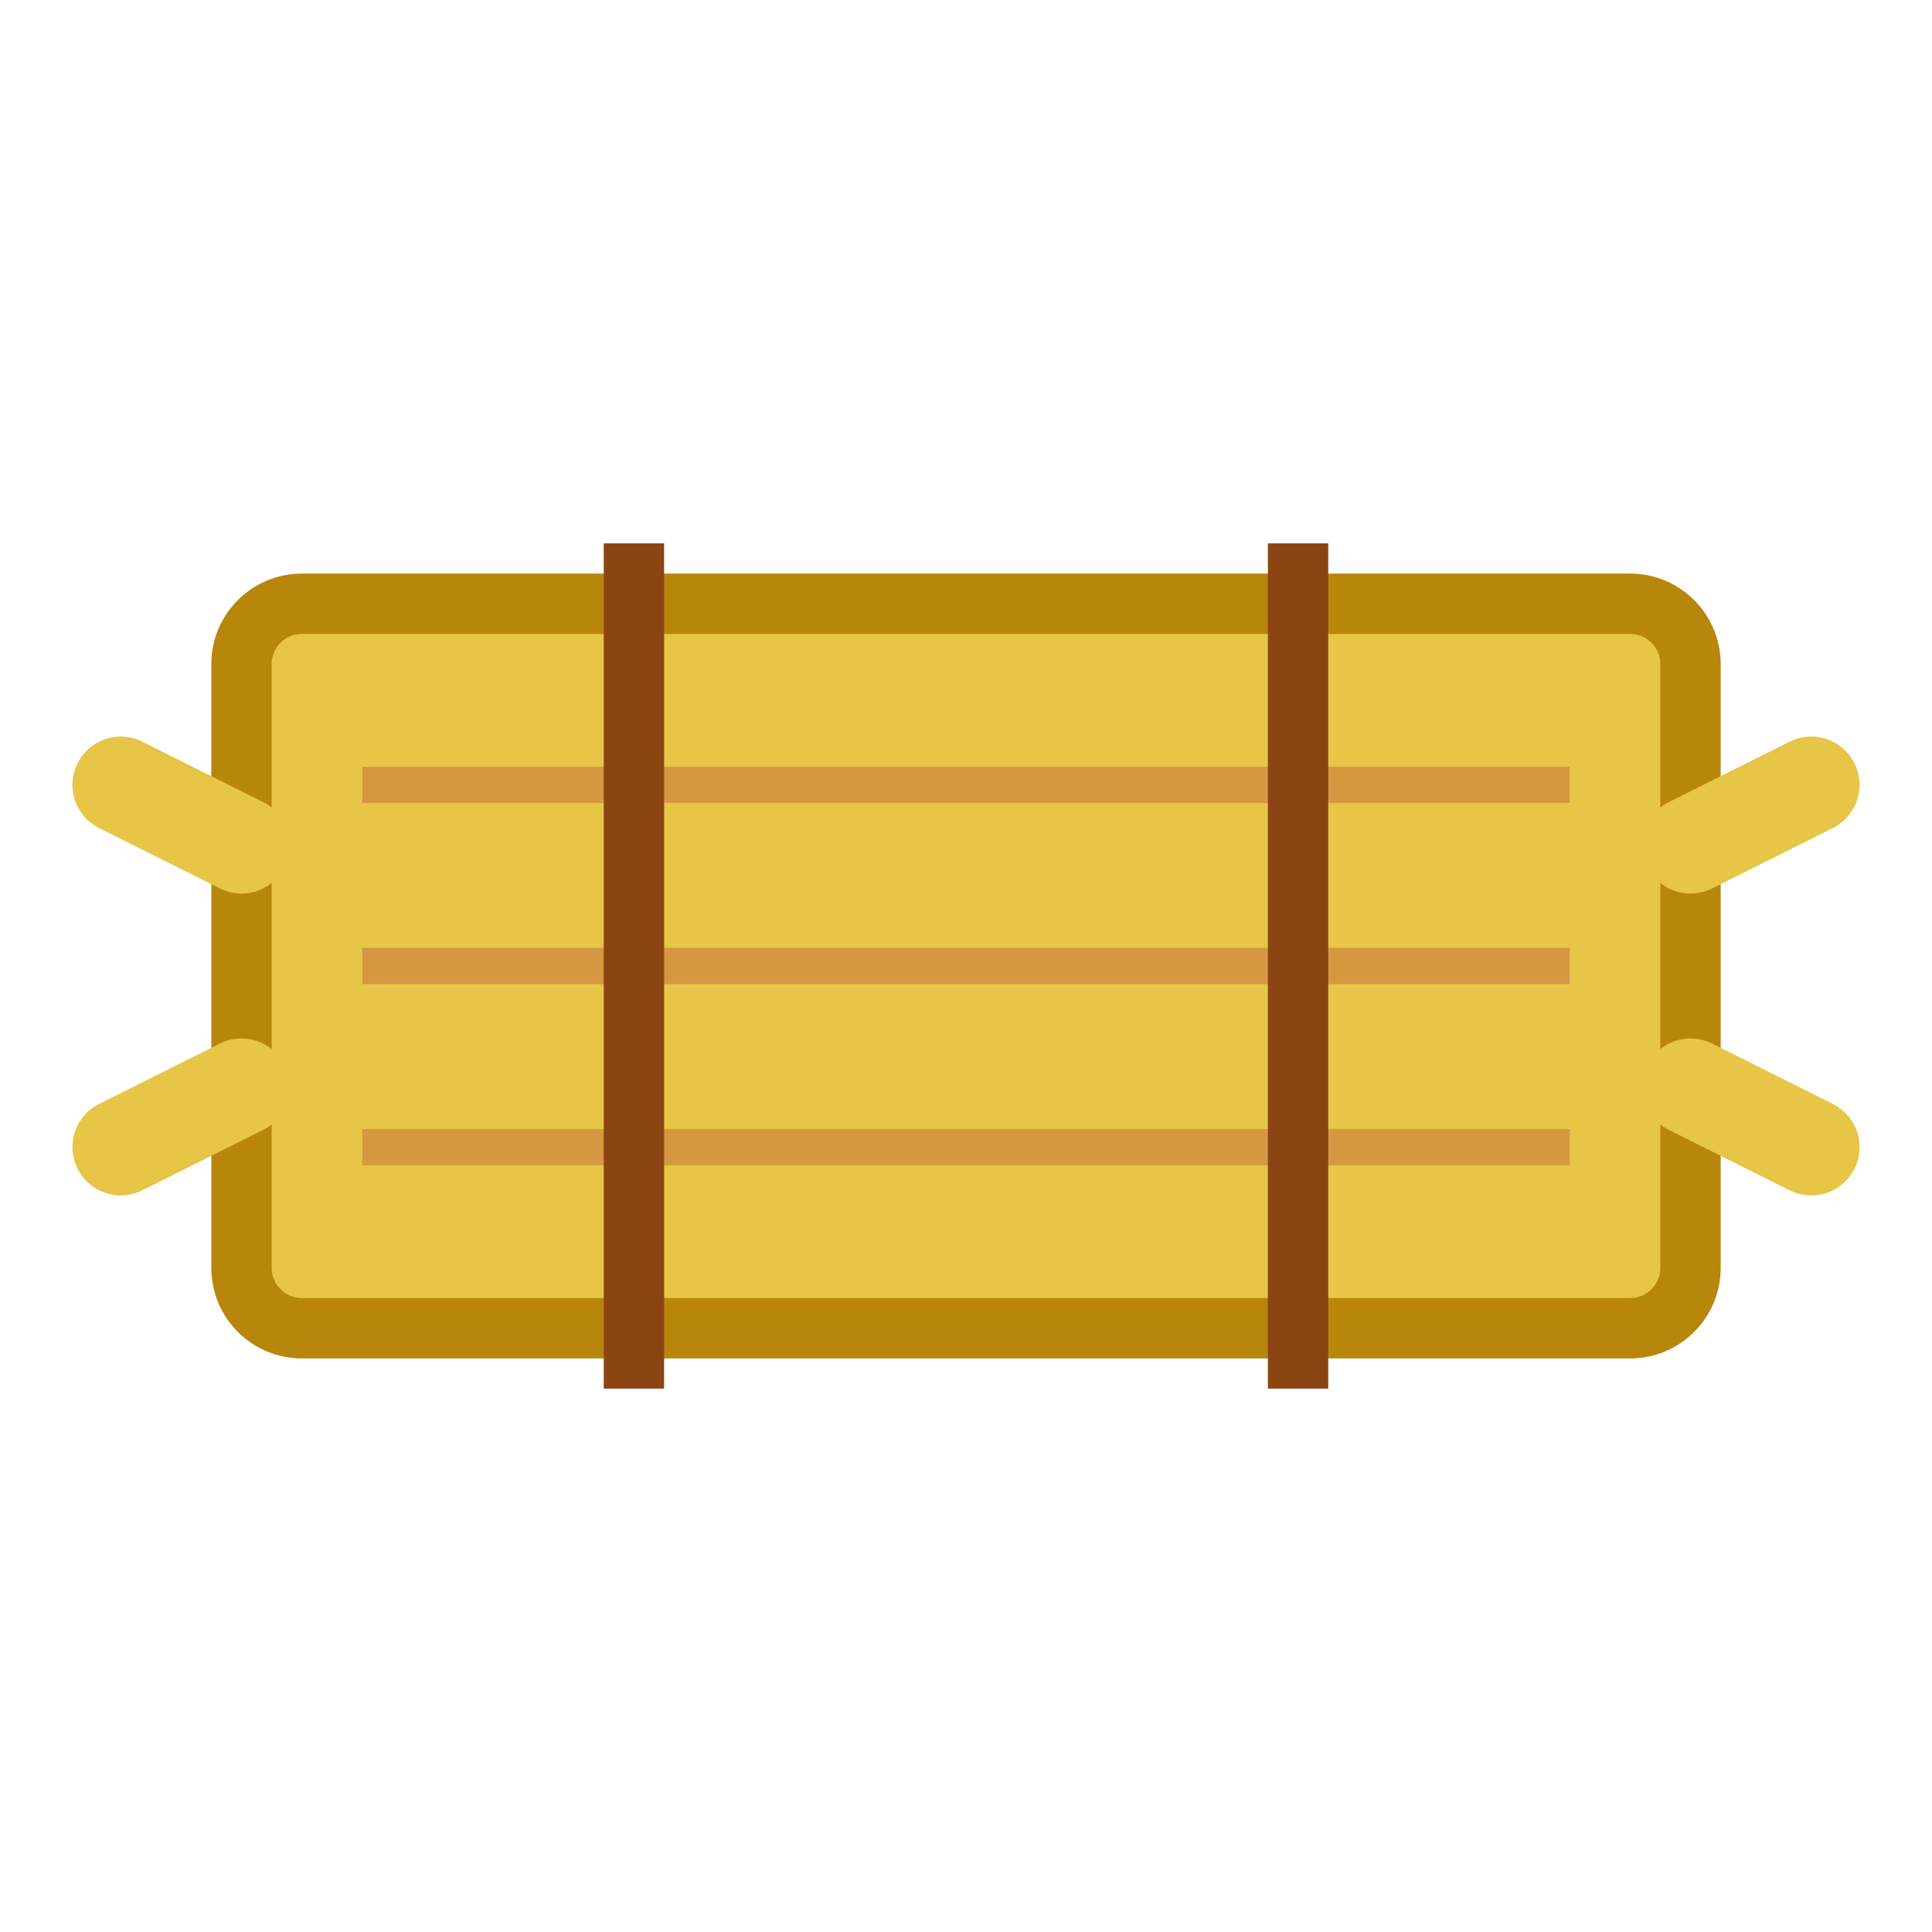
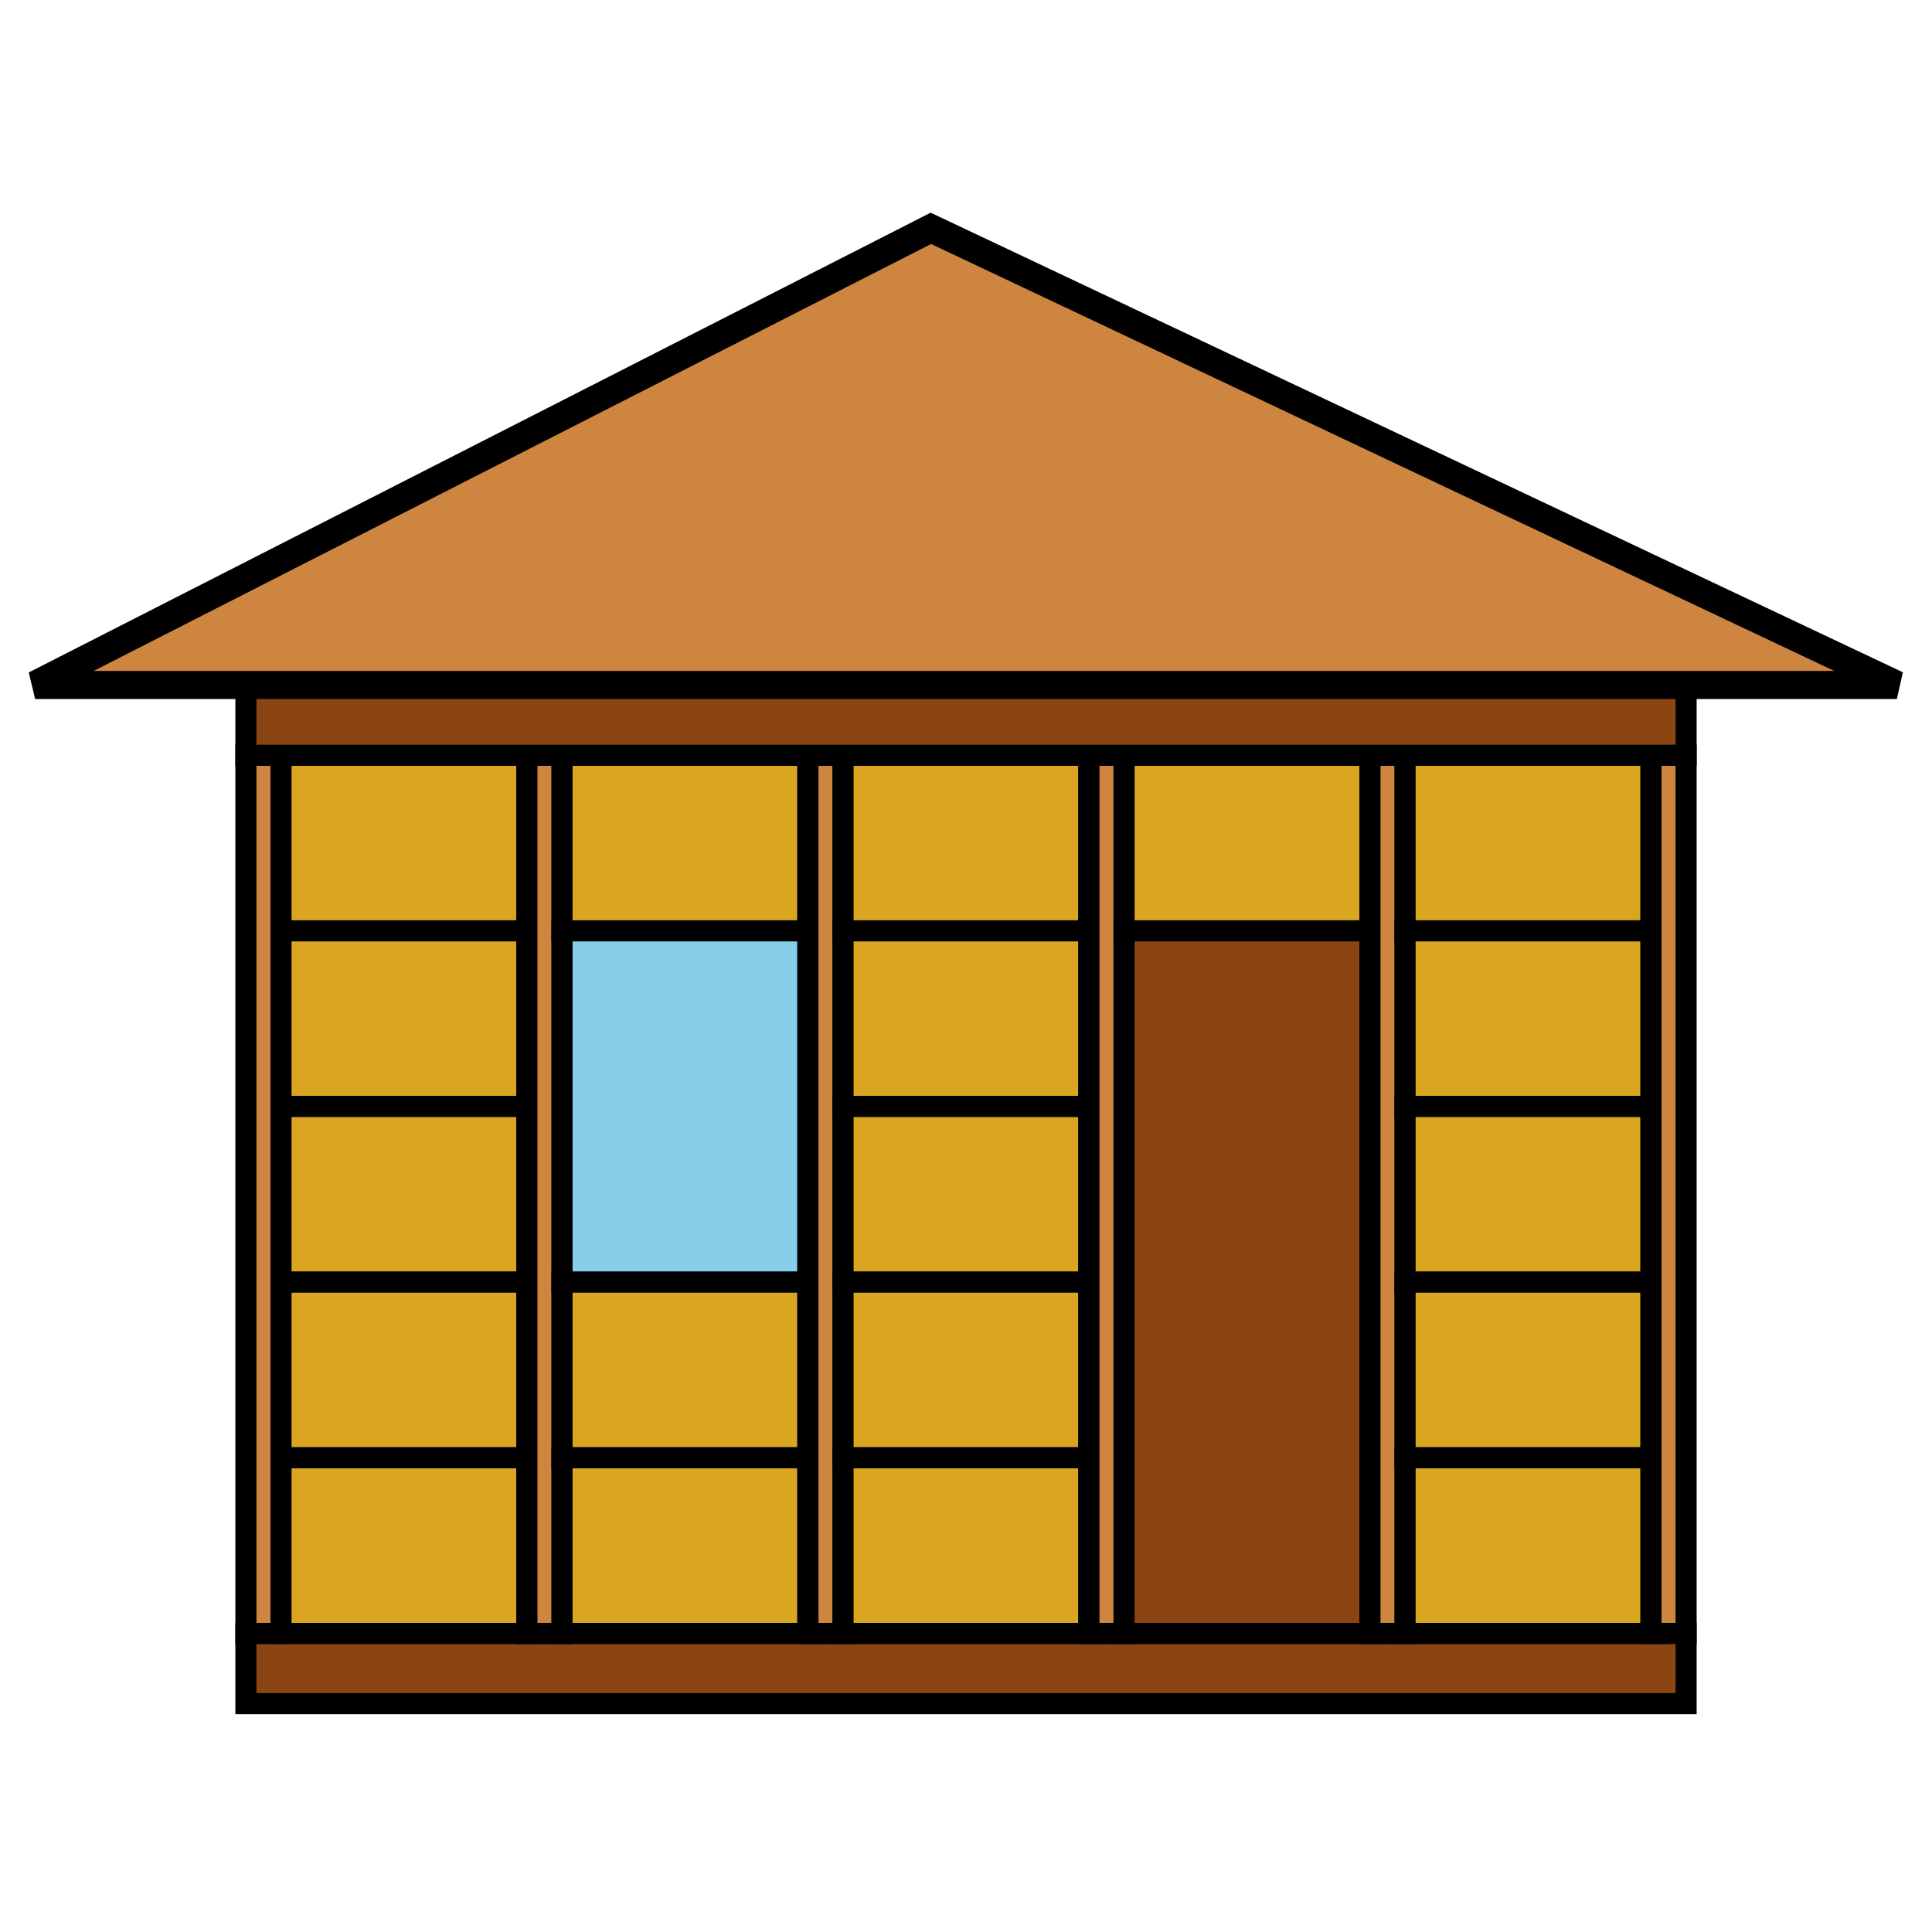
- <svg xmlns="http://www.w3.org/2000/svg" width="16" height="16" viewBox="0 0 16 16">
-   <rect x="2" y="5" width="12" height="6" rx="0.5" fill="#e6c547" stroke="#b8860b" stroke-width="0.5" />
-   <line x1="3" y1="6.5" x2="13" y2="6.5" stroke="#cd853f" stroke-width="0.3" opacity="0.7" />
-   <line x1="3" y1="8" x2="13" y2="8" stroke="#cd853f" stroke-width="0.3" opacity="0.7" />
-   <line x1="3" y1="9.5" x2="13" y2="9.5" stroke="#cd853f" stroke-width="0.3" opacity="0.7" />
-   <rect x="5" y="4.5" width="0.5" height="7" fill="#8b4513" />
-   <rect x="10.5" y="4.5" width="0.5" height="7" fill="#8b4513" />
-   <line x1="2" y1="7" x2="1" y2="6.5" stroke="#e6c547" stroke-width="0.8" stroke-linecap="round" />
-   <line x1="2" y1="9" x2="1" y2="9.5" stroke="#e6c547" stroke-width="0.8" stroke-linecap="round" />
-   <line x1="14" y1="7" x2="15" y2="6.5" stroke="#e6c547" stroke-width="0.8" stroke-linecap="round" />
-   <line x1="14" y1="9" x2="15" y2="9.5" stroke="#e6c547" stroke-width="0.8" stroke-linecap="round" />
+ <svg xmlns="http://www.w3.org/2000/svg" width="16" height="16" viewBox="-2.5 7.5 27.5 22">
+   <defs>
+     <rect id="logo-strawbale" x="0" y="0" width="3.5" height="2.5" stroke="#000000" fill="#daa520" stroke-width="0.3" />
+     <rect id="logo-post" x="0" y="0" width="0.5" height="12.5" stroke="#000000" fill="#cd853f" stroke-width="0.3" />
+     <g id="logo-infill-section">
+       <use x="0" y="0" href="#logo-post" />
+       <use x="0.5" y="0" href="#logo-strawbale" />
+       <use x="0.5" y="2.5" href="#logo-strawbale" />
+       <use x="0.5" y="5" href="#logo-strawbale" />
+       <use x="0.5" y="7.5" href="#logo-strawbale" />
+       <use x="0.5" y="10" href="#logo-strawbale" />
+       <use x="4" y="0" href="#logo-post" />
+     </g>
+     <g id="logo-window-section">
+       <use x="0" y="0" href="#logo-post" />
+       <use x="0.5" y="0" href="#logo-strawbale" />
+       <rect x="0.5" y="2.5" width="3.5" height="5" stroke="#000000" fill="#87ceeb" stroke-width="0.3" />
+       <use x="0.5" y="7.5" href="#logo-strawbale" />
+       <use x="0.5" y="10" href="#logo-strawbale" />
+       <use x="4" y="0" href="#logo-post" />
+     </g>
+     <g id="logo-door-section">
+       <use x="0" y="0" href="#logo-post" />
+       <use x="0.5" y="0" href="#logo-strawbale" />
+       <rect x="0.5" y="2.5" width="3.5" height="10" stroke="#000000" fill="#8b4513" stroke-width="0.3" />
+       <use x="4" y="0" href="#logo-post" />
+     </g>
+   </defs>
+   <rect x="1" y="28" width="20.5" height="1" fill="#8b4513" stroke="#000000" stroke-width="0.3" />
+   <use x="1" y="15.5" href="#logo-infill-section" />
+   <use x="5" y="15.5" href="#logo-window-section" />
+   <use x="9" y="15.5" href="#logo-infill-section" />
+   <use x="13" y="15.5" href="#logo-door-section" />
+   <use x="17" y="15.5" href="#logo-infill-section" />
+   <rect x="1" y="14.5" width="20.5" height="1" fill="#8b4513" stroke="#000000" stroke-width="0.3" />
+   <path d="M -2,14.5 h 26.5 L 10.75,8 Z" fill="#cd853f" stroke="#000000" stroke-width="0.4" />
</svg>
